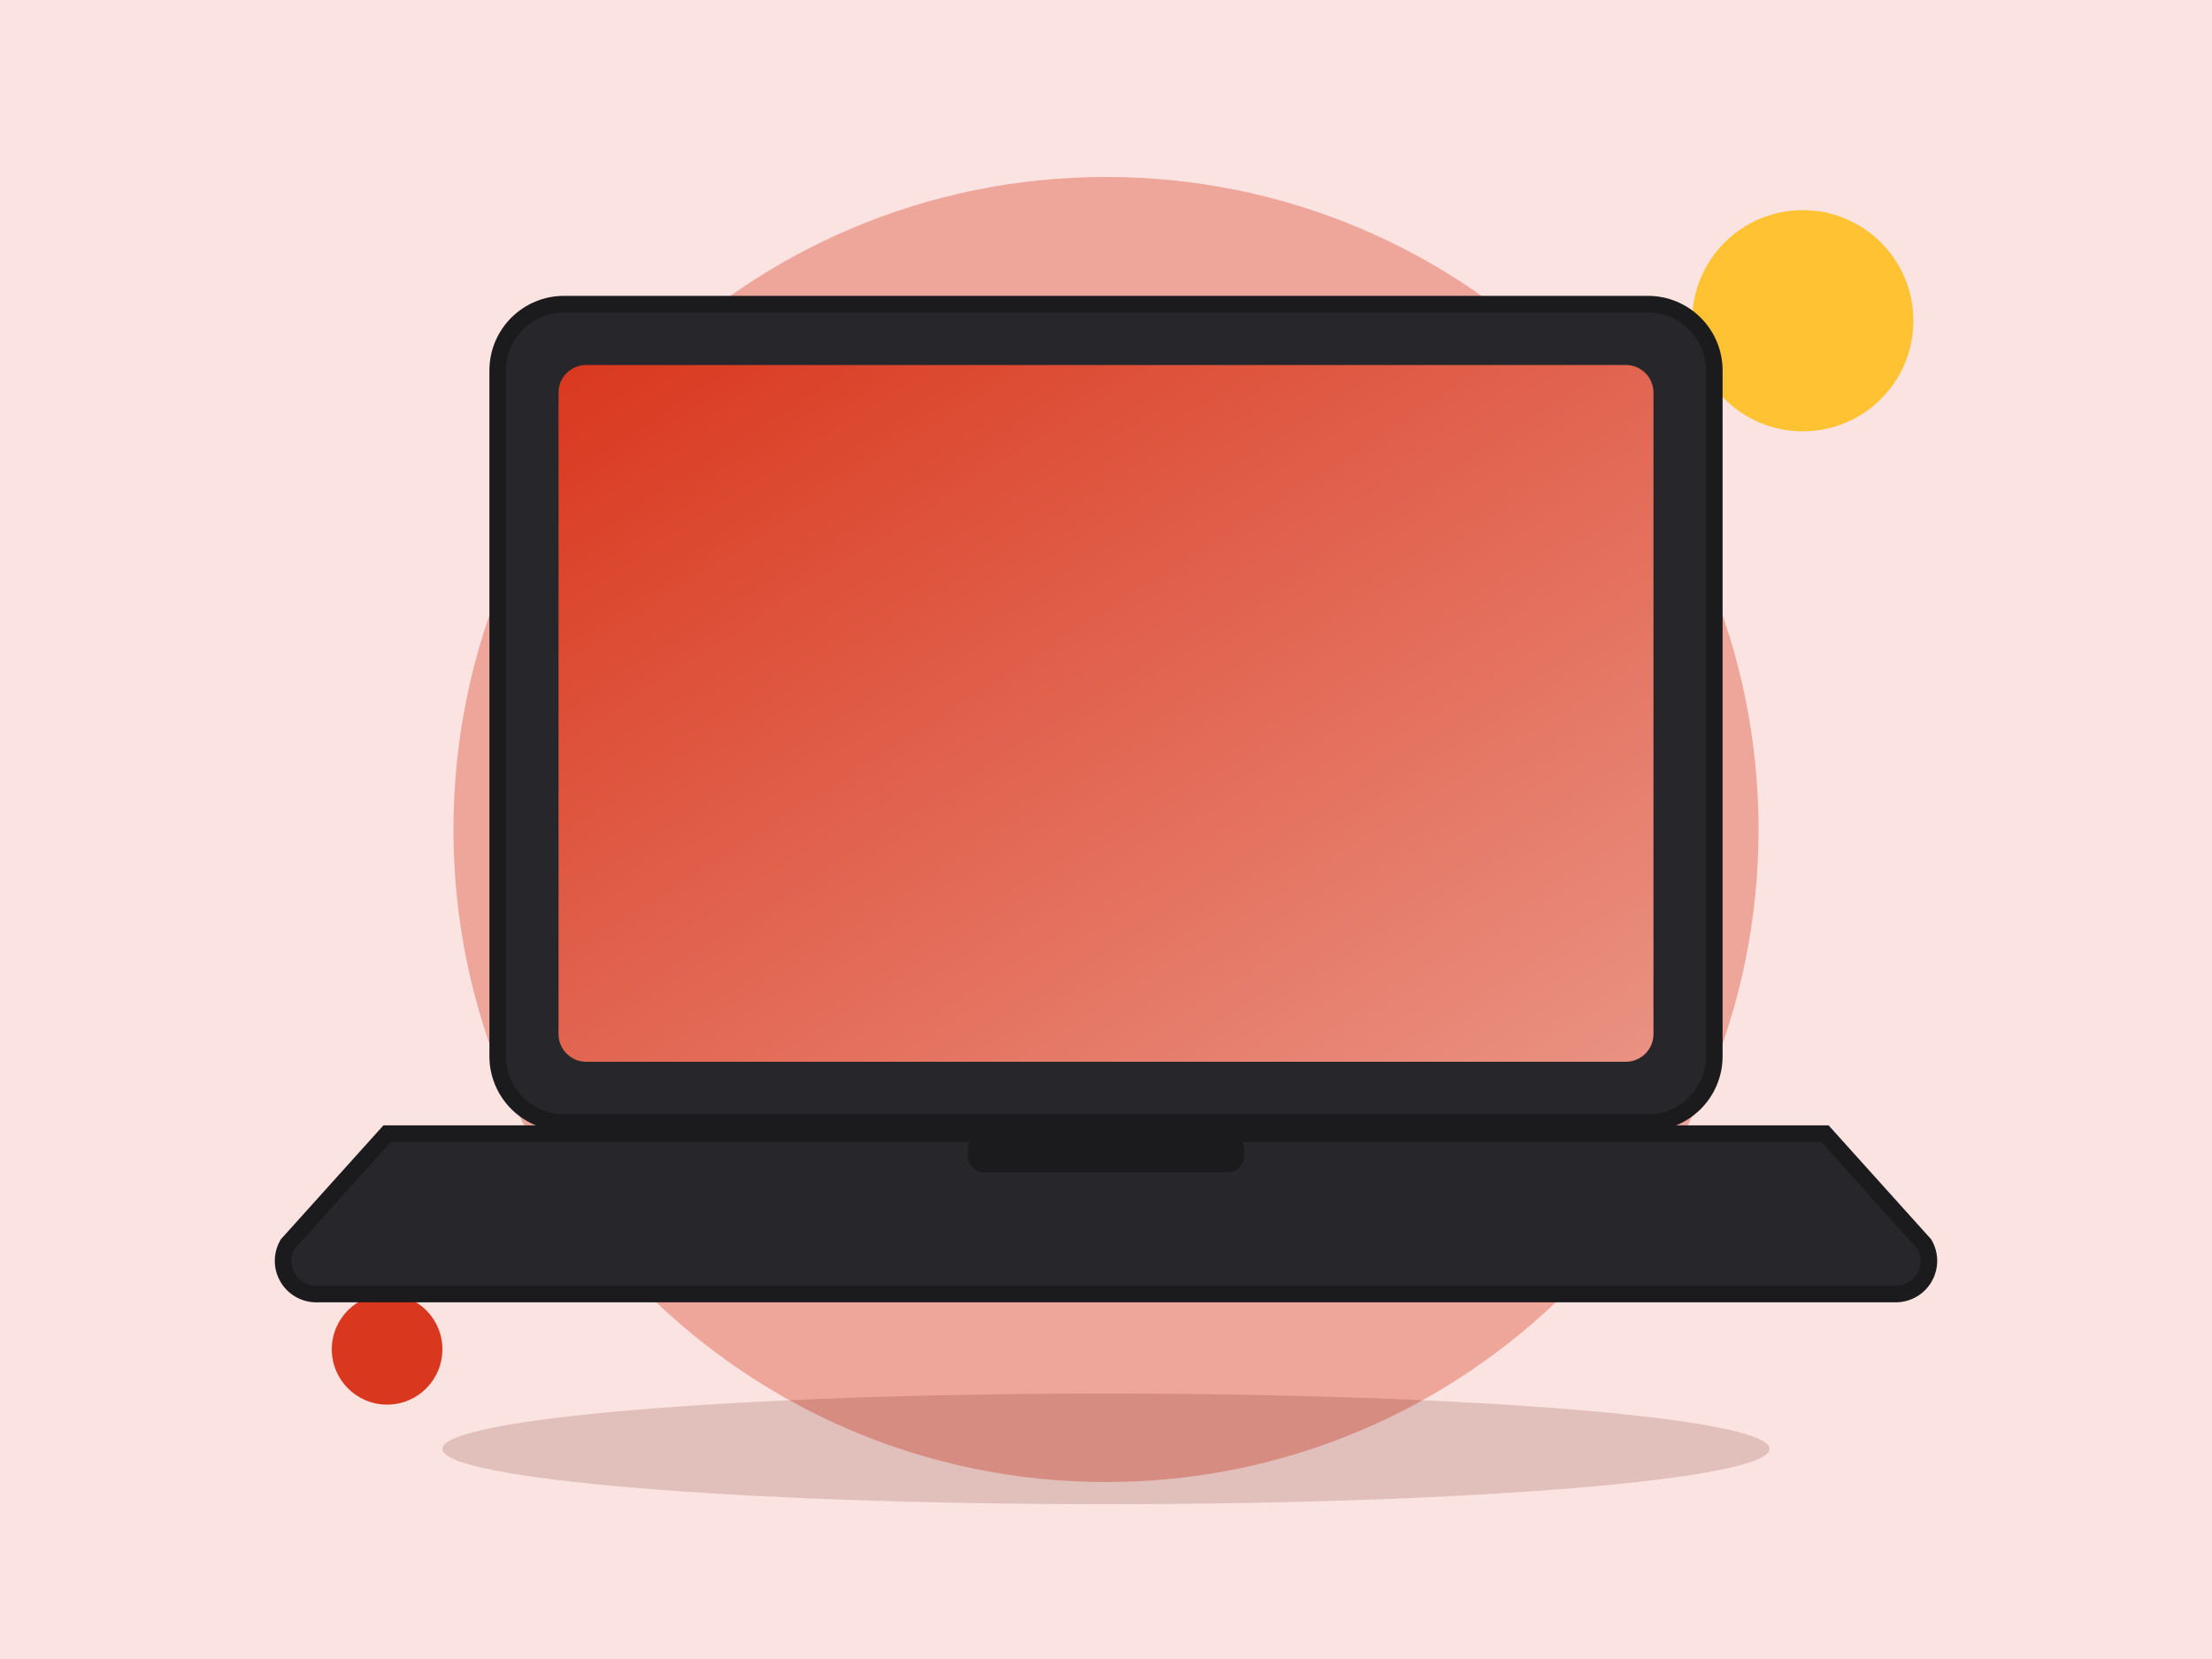
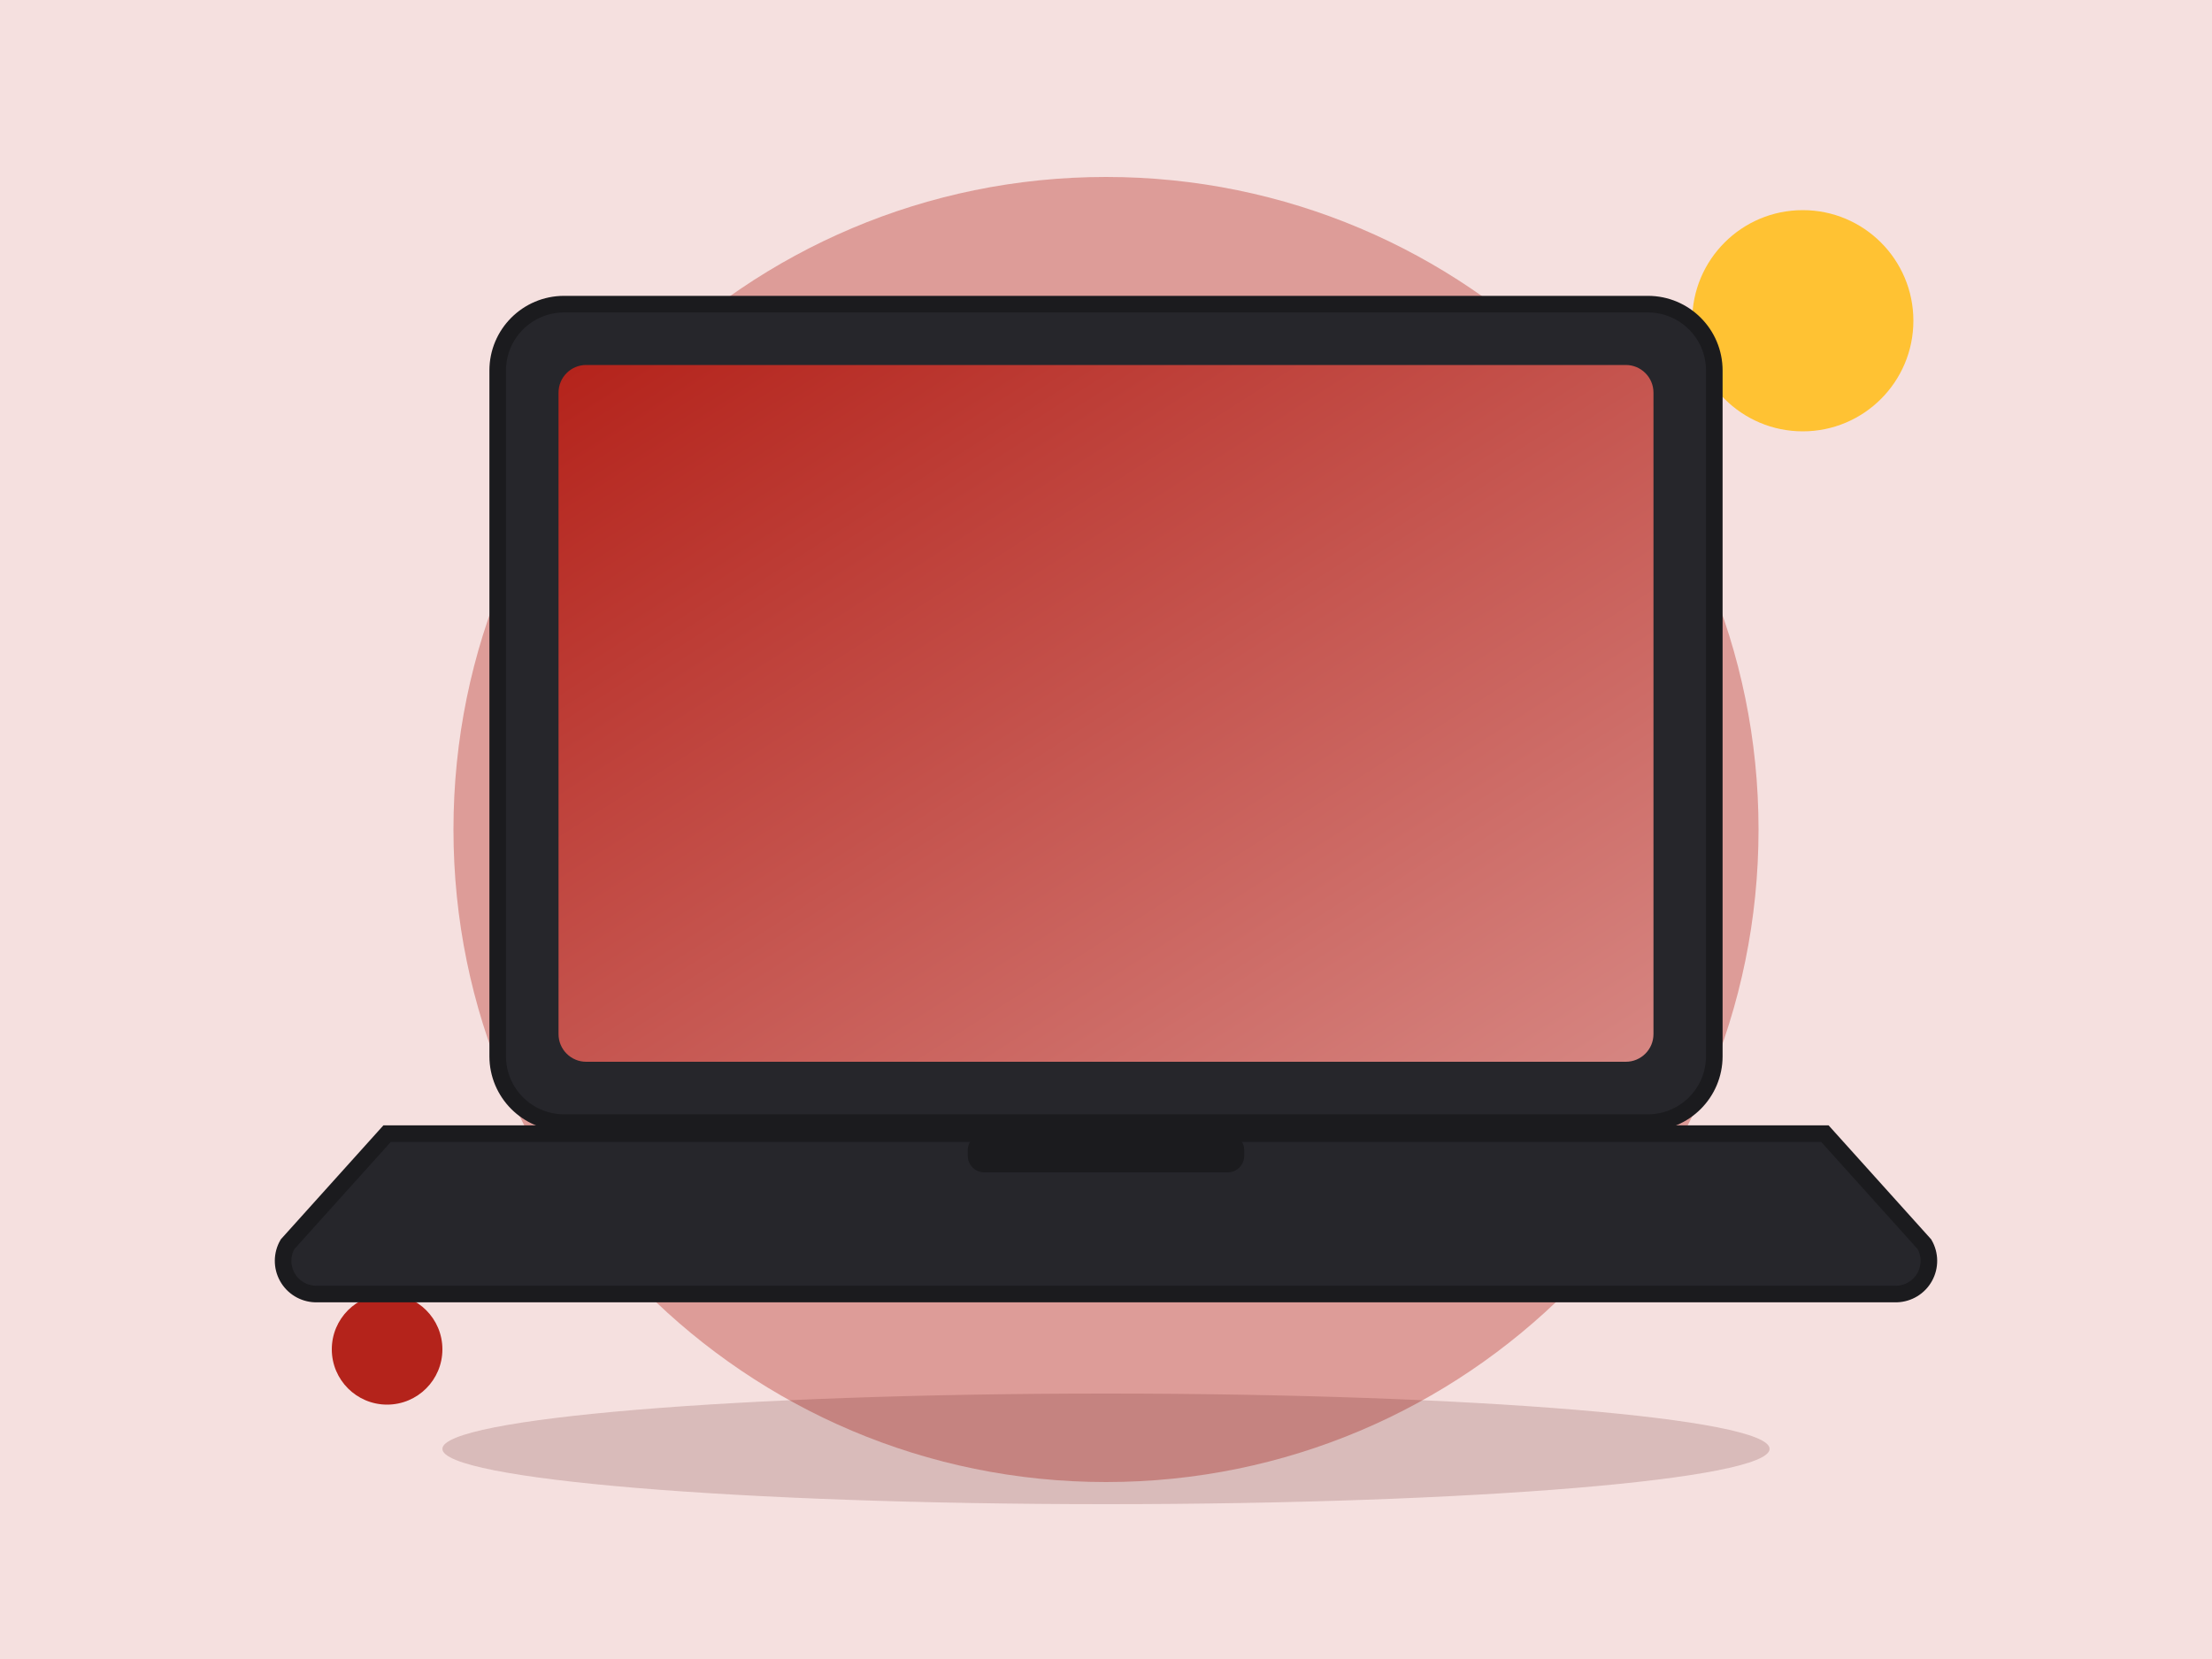
<svg xmlns="http://www.w3.org/2000/svg" viewBox="0 0 400 300" width="400" height="300">
  <defs>
    <linearGradient id="screen" x1="0" y1="0" x2="1" y2="1">
-       <stop offset="0" stop-color="#d9381e" />
-       <stop offset="1" stop-color="#ea9283" />
+       <stop offset="0" stop-color="#b4231b" />
+       <stop offset="1" stop-color="#d68682" />
    </linearGradient>
  </defs>
-   <rect width="400" height="300" fill="#fae3e0" />
-   <circle cx="200" cy="150" r="118" fill="#eea59a" />
+   <rect width="400" height="300" fill="#f5e0df" />
+   <circle cx="200" cy="150" r="118" fill="#dd9c98" />
  <circle cx="326" cy="58" r="20" fill="#ffc233" />
-   <circle cx="70" cy="244" r="10" fill="#d9381e" />
-   <ellipse cx="200" cy="262" rx="120" ry="10" fill="#6d1c0f" opacity=".18" />
+   <circle cx="70" cy="244" r="10" fill="#b4231b" />
+   <ellipse cx="200" cy="262" rx="120" ry="10" fill="#5a120e" opacity=".18" />
  <rect x="90" y="55" width="220" height="148" rx="12" fill="#26262b" stroke="#1b1b1e" stroke-width="3" />
  <rect x="101" y="66" width="198" height="126" rx="5" fill="url(#screen)" />
  <path d="M70 205h260l18 20a6 6 0 0 1-5 9H57a6 6 0 0 1-5-9z" fill="#26262b" stroke="#1b1b1e" stroke-width="3" />
  <rect x="175" y="205" width="50" height="7" rx="3" fill="#1b1b1e" />
</svg>
